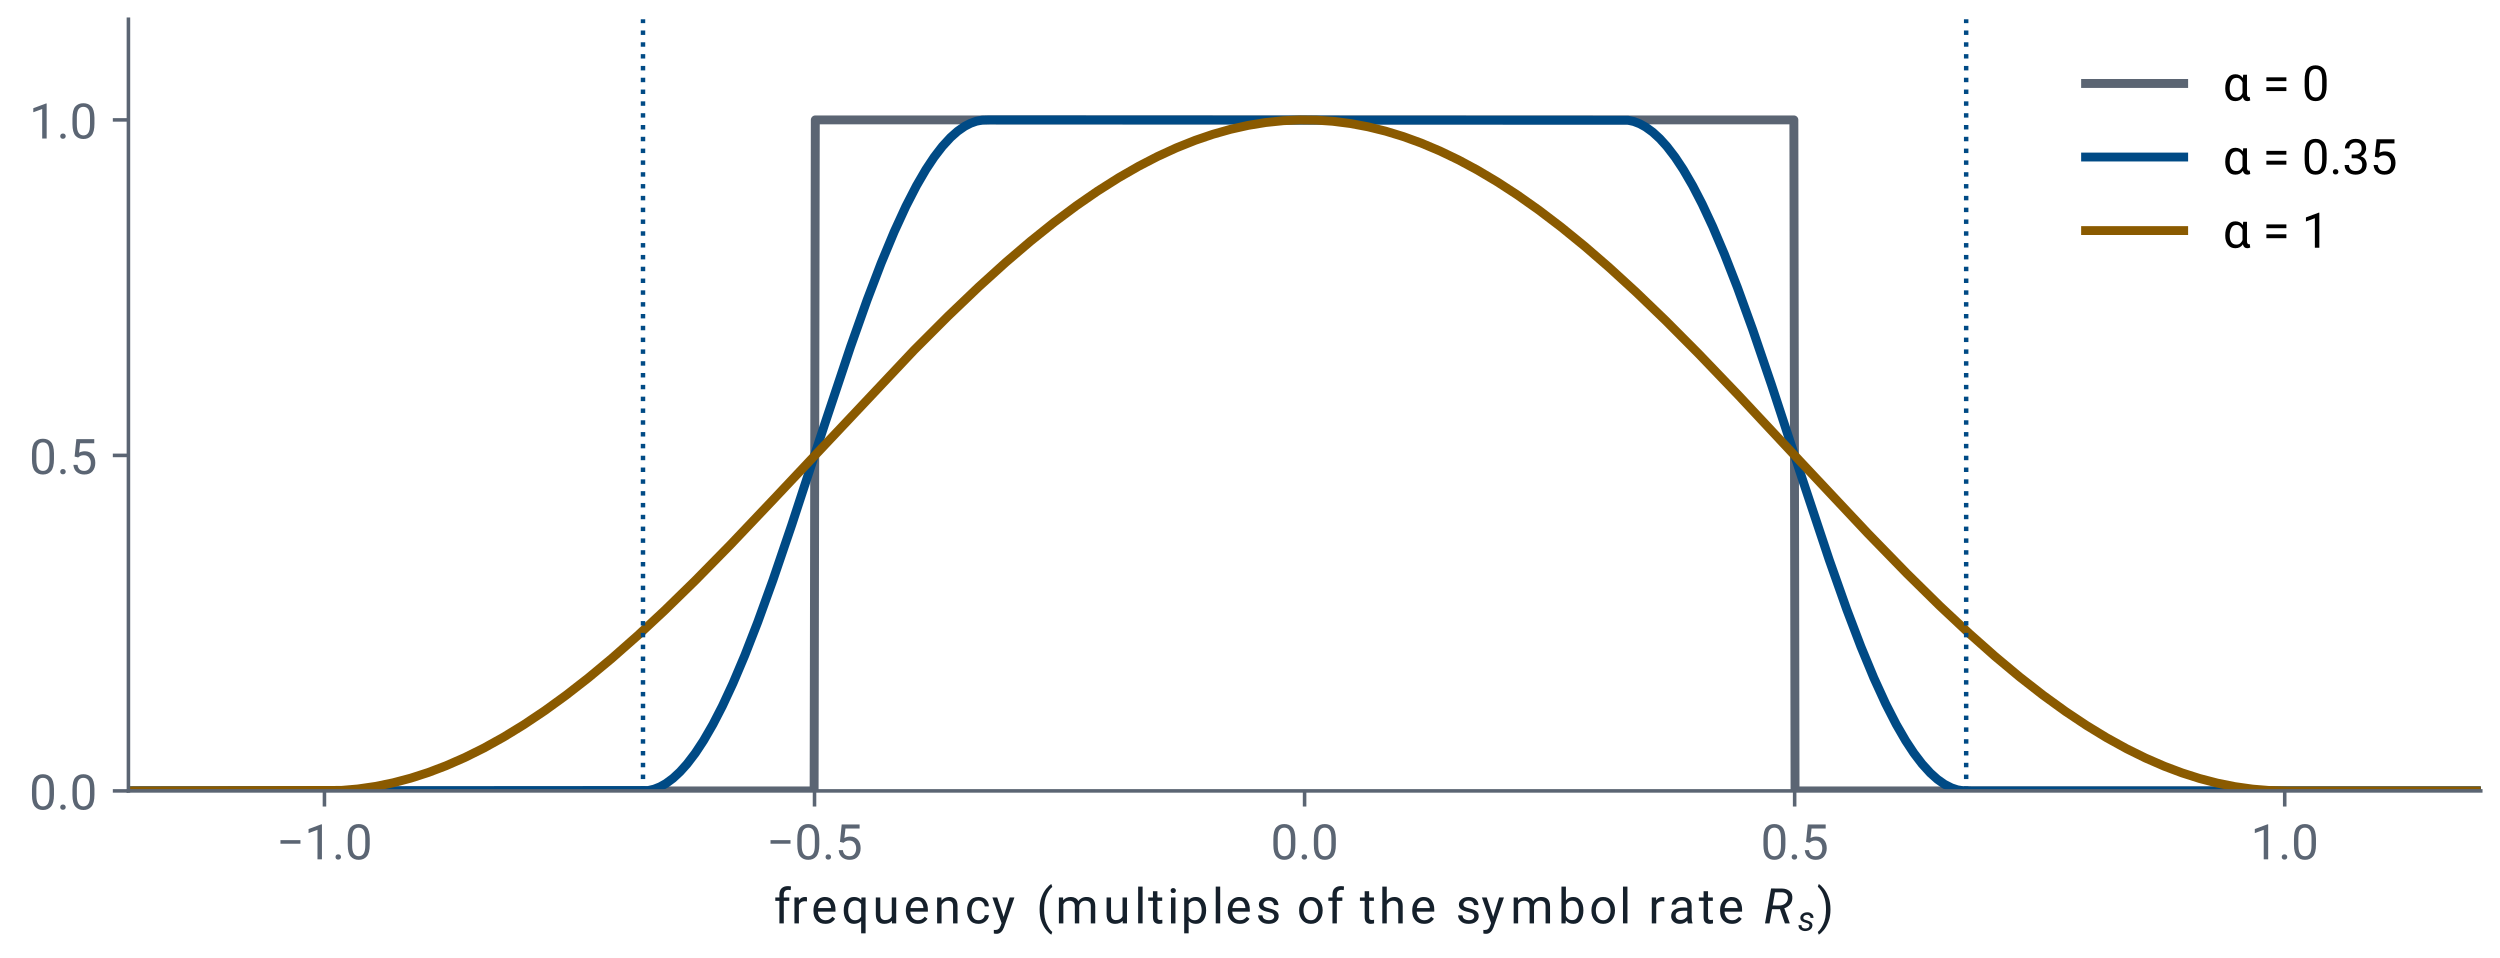
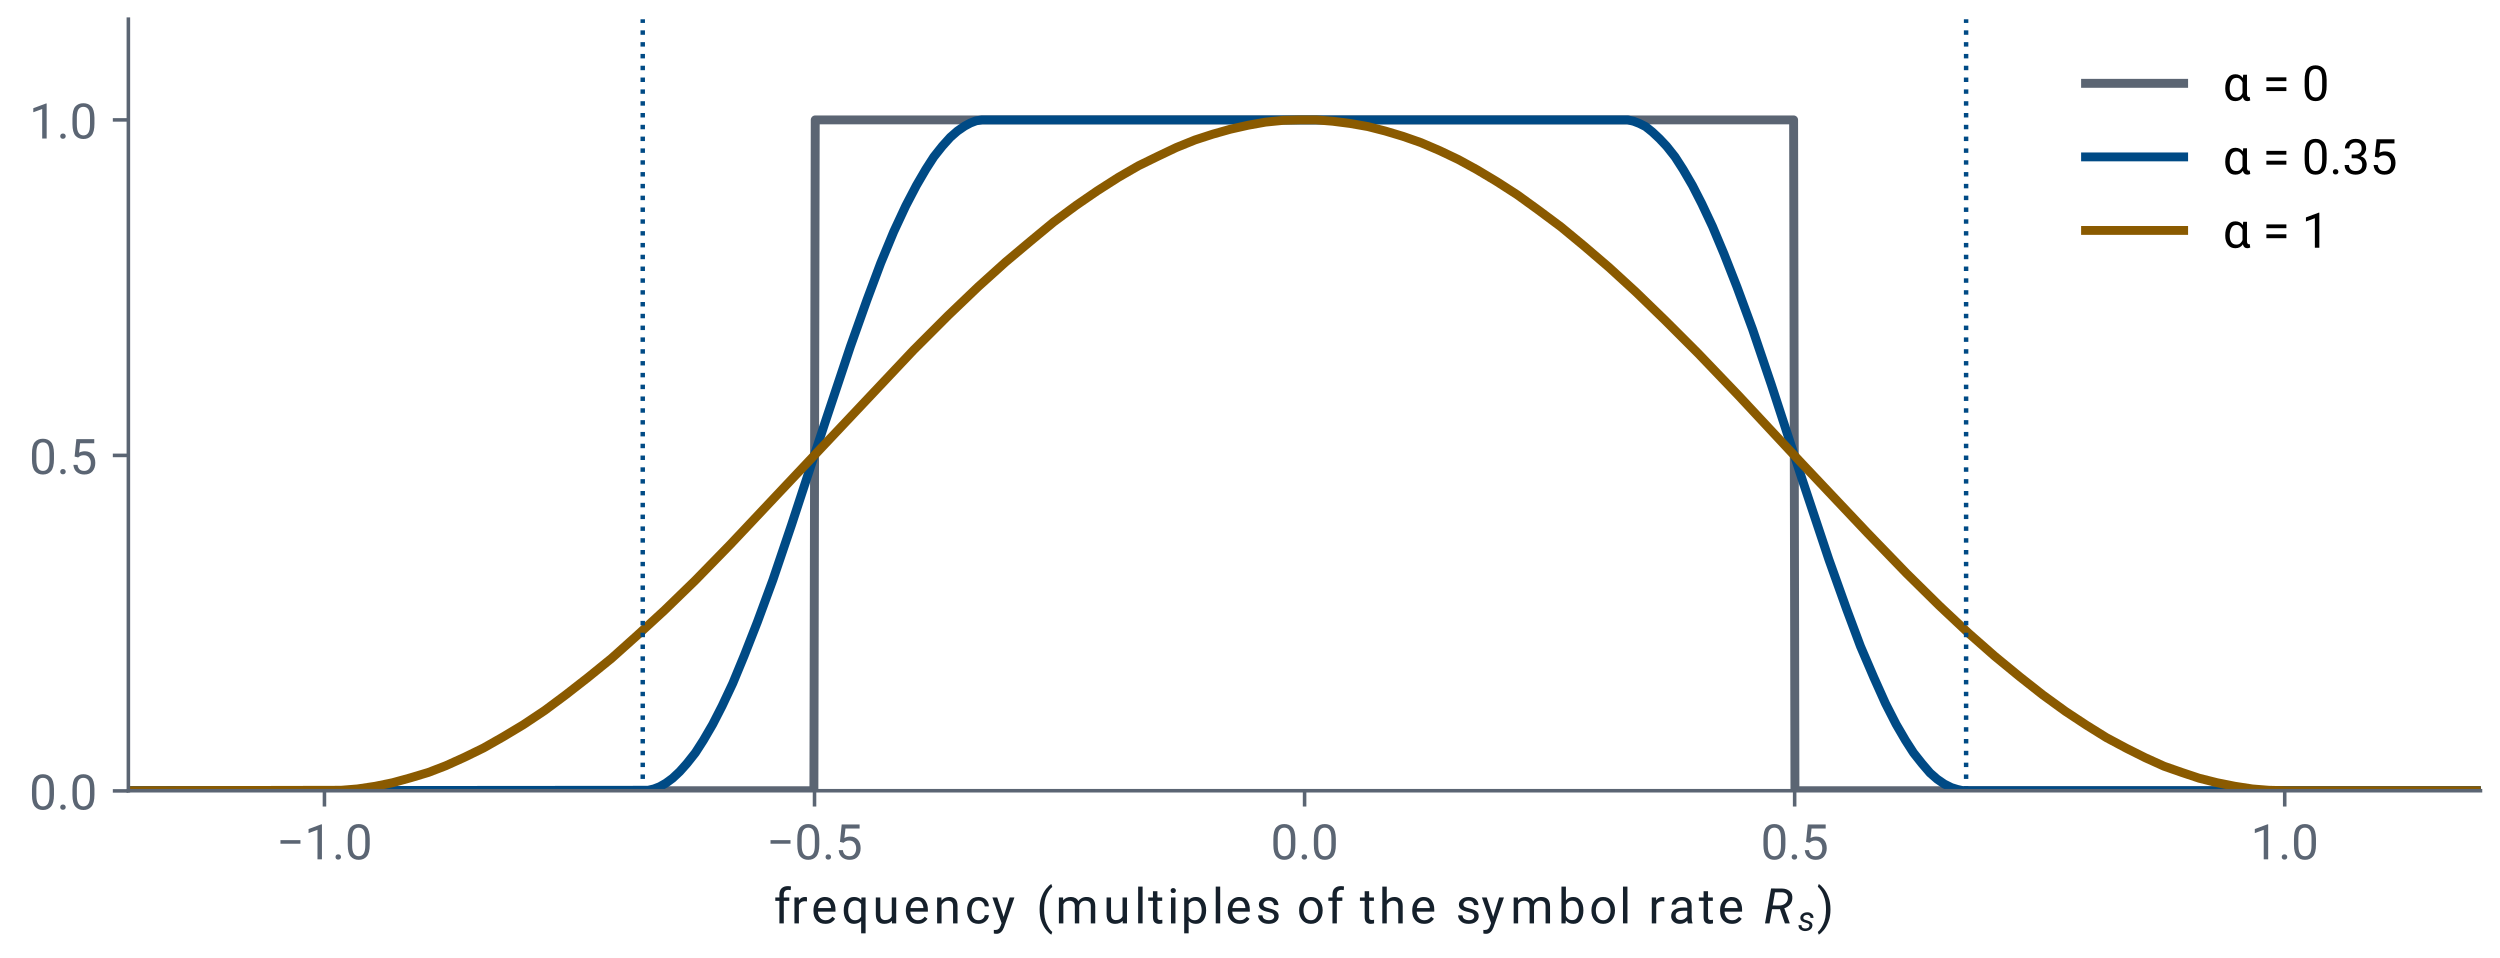
<svg xmlns="http://www.w3.org/2000/svg" xmlns:xlink="http://www.w3.org/1999/xlink" width="560.88pt" height="214.763pt" viewBox="0 0 560.88 214.763" version="1.1">
  <defs>
    <style type="text/css">*{stroke-linejoin: round; stroke-linecap: butt}</style>
  </defs>
  <g id="figure_1">
    <g id="patch_1">
-       <path d="M 0 214.763  L 560.88 214.763  L 560.88 -0  L 0 -0  L 0 214.763  z " style="fill: none" />
+       <path d="M 0 214.7  L 560.8 214.7  L 560.8 -0  L 0 -0  L 0 214.7  z " style="fill: none" />
    </g>
    <g id="axes_1">
      <g id="patch_2">
-         <path d="M 28.813 177.44  L 556.56 177.44  L 556.56 4.32  L 28.813 4.32  L 28.813 177.44  z " style="fill: none" />
+         <path d="M 28.8 177.4  L 556.5 177.4  L 556.5 4.3  L 28.8 4.3  L 28.8 177.4  z " style="fill: none" />
      </g>
      <g id="matplotlib.axis_1">
        <g id="xtick_1">
          <g id="line2d_1">
            <defs>
-               <path id="mad620139e2" d="M 0 0  L 0 3.5  " style="stroke: #5b6573; stroke-width: 0.8" />
+               <path id="mfb99f799ab" d="M 0 0  L 0 3.5  " style="stroke: #5b6573; stroke-width: 0.8" />
            </defs>
            <g>
-               <use xlink:href="#mad620139e2" x="72.792" y="177.44" style="fill: #5b6573; stroke: #5b6573; stroke-width: 0.8" />
+               <use xlink:href="#mfb99f799ab" x="72.792" y="177.44" style="fill: #5b6573; stroke: #5b6573; stroke-width: 0.8" />
            </g>
          </g>
          <g id="text_1">
            <text style="font-size: 11px; font-family:'Source Sans Pro', 'Segoe UI', Roboto, Helvetica, Arial, sans-serif; text-anchor: middle; fill: #5b6573" x="72.792" y="192.797" transform="rotate(-0 72.79229 192.7974)">−1.0</text>
          </g>
        </g>
        <g id="xtick_2">
          <g id="line2d_2">
            <g>
-               <use xlink:href="#mad620139e2" x="182.739" y="177.44" style="fill: #5b6573; stroke: #5b6573; stroke-width: 0.8" />
+               <use xlink:href="#mfb99f799ab" x="182.739" y="177.44" style="fill: #5b6573; stroke: #5b6573; stroke-width: 0.8" />
            </g>
          </g>
          <g id="text_2">
            <text style="font-size: 11px; font-family:'Source Sans Pro', 'Segoe UI', Roboto, Helvetica, Arial, sans-serif; text-anchor: middle; fill: #5b6573" x="182.739" y="192.797" transform="rotate(-0 182.7394 192.7974)">−0.5</text>
          </g>
        </g>
        <g id="xtick_3">
          <g id="line2d_3">
            <g>
-               <use xlink:href="#mad620139e2" x="292.687" y="177.44" style="fill: #5b6573; stroke: #5b6573; stroke-width: 0.8" />
+               <use xlink:href="#mfb99f799ab" x="292.687" y="177.44" style="fill: #5b6573; stroke: #5b6573; stroke-width: 0.8" />
            </g>
          </g>
          <g id="text_3">
            <text style="font-size: 11px; font-family:'Source Sans Pro', 'Segoe UI', Roboto, Helvetica, Arial, sans-serif; text-anchor: middle; fill: #5b6573" x="292.687" y="192.797" transform="rotate(-0 292.6866 192.7974)">0.0</text>
          </g>
        </g>
        <g id="xtick_4">
          <g id="line2d_4">
            <g>
-               <use xlink:href="#mad620139e2" x="402.634" y="177.44" style="fill: #5b6573; stroke: #5b6573; stroke-width: 0.8" />
+               <use xlink:href="#mfb99f799ab" x="402.634" y="177.44" style="fill: #5b6573; stroke: #5b6573; stroke-width: 0.8" />
            </g>
          </g>
          <g id="text_4">
            <text style="font-size: 11px; font-family:'Source Sans Pro', 'Segoe UI', Roboto, Helvetica, Arial, sans-serif; text-anchor: middle; fill: #5b6573" x="402.634" y="192.797" transform="rotate(-0 402.6337 192.7974)">0.5</text>
          </g>
        </g>
        <g id="xtick_5">
          <g id="line2d_5">
            <g>
-               <use xlink:href="#mad620139e2" x="512.581" y="177.44" style="fill: #5b6573; stroke: #5b6573; stroke-width: 0.8" />
+               <use xlink:href="#mfb99f799ab" x="512.581" y="177.44" style="fill: #5b6573; stroke: #5b6573; stroke-width: 0.8" />
            </g>
          </g>
          <g id="text_5">
            <text style="font-size: 11px; font-family:'Source Sans Pro', 'Segoe UI', Roboto, Helvetica, Arial, sans-serif; text-anchor: middle; fill: #5b6573" x="512.581" y="192.797" transform="rotate(-0 512.5808 192.7974)">1.0</text>
          </g>
        </g>
        <g id="text_6">
          <g style="fill: #15202b" transform="translate(173.6116 207.8)">
            <text>
              <tspan x="0" y="-0.641" style="font-size: 11px; font-family:'Source Sans Pro', 'Segoe UI', Roboto, Helvetica, Arial, sans-serif; fill: #15202b">f</tspan>
              <tspan x="3.873" y="-0.641" style="font-size: 11px; font-family:'Source Sans Pro', 'Segoe UI', Roboto, Helvetica, Arial, sans-serif; fill: #15202b">r</tspan>
              <tspan x="8.395" y="-0.641" style="font-size: 11px; font-family:'Source Sans Pro', 'Segoe UI', Roboto, Helvetica, Arial, sans-serif; fill: #15202b">e</tspan>
              <tspan x="15.163" y="-0.641" style="font-size: 11px; font-family:'Source Sans Pro', 'Segoe UI', Roboto, Helvetica, Arial, sans-serif; fill: #15202b">q</tspan>
              <tspan x="22.145" y="-0.641" style="font-size: 11px; font-family:'Source Sans Pro', 'Segoe UI', Roboto, Helvetica, Arial, sans-serif; fill: #15202b">u</tspan>
              <tspan x="29.117" y="-0.641" style="font-size: 11px; font-family:'Source Sans Pro', 'Segoe UI', Roboto, Helvetica, Arial, sans-serif; fill: #15202b">e</tspan>
              <tspan x="35.884" y="-0.641" style="font-size: 11px; font-family:'Source Sans Pro', 'Segoe UI', Roboto, Helvetica, Arial, sans-serif; fill: #15202b">n</tspan>
              <tspan x="42.856" y="-0.641" style="font-size: 11px; font-family:'Source Sans Pro', 'Segoe UI', Roboto, Helvetica, Arial, sans-serif; fill: #15202b">c</tspan>
              <tspan x="48.904" y="-0.641" style="font-size: 11px; font-family:'Source Sans Pro', 'Segoe UI', Roboto, Helvetica, Arial, sans-serif; fill: #15202b">y</tspan>
              <tspan x="55.414" y="-0.641" style="font-size: 11px; font-family:'Source Sans Pro', 'Segoe UI', Roboto, Helvetica, Arial, sans-serif; fill: #15202b"> </tspan>
              <tspan x="58.91" y="-0.641" style="font-size: 11px; font-family:'Source Sans Pro', 'Segoe UI', Roboto, Helvetica, Arial, sans-serif; fill: #15202b">(</tspan>
              <tspan x="63.202" y="-0.641" style="font-size: 11px; font-family:'Source Sans Pro', 'Segoe UI', Roboto, Helvetica, Arial, sans-serif; fill: #15202b">m</tspan>
              <tspan x="73.917" y="-0.641" style="font-size: 11px; font-family:'Source Sans Pro', 'Segoe UI', Roboto, Helvetica, Arial, sans-serif; fill: #15202b">u</tspan>
              <tspan x="80.889" y="-0.641" style="font-size: 11px; font-family:'Source Sans Pro', 'Segoe UI', Roboto, Helvetica, Arial, sans-serif; fill: #15202b">l</tspan>
              <tspan x="83.945" y="-0.641" style="font-size: 11px; font-family:'Source Sans Pro', 'Segoe UI', Roboto, Helvetica, Arial, sans-serif; fill: #15202b">t</tspan>
              <tspan x="88.258" y="-0.641" style="font-size: 11px; font-family:'Source Sans Pro', 'Segoe UI', Roboto, Helvetica, Arial, sans-serif; fill: #15202b">i</tspan>
              <tspan x="91.314" y="-0.641" style="font-size: 11px; font-family:'Source Sans Pro', 'Segoe UI', Roboto, Helvetica, Arial, sans-serif; fill: #15202b">p</tspan>
              <tspan x="98.296" y="-0.641" style="font-size: 11px; font-family:'Source Sans Pro', 'Segoe UI', Roboto, Helvetica, Arial, sans-serif; fill: #15202b">l</tspan>
              <tspan x="101.353" y="-0.641" style="font-size: 11px; font-family:'Source Sans Pro', 'Segoe UI', Roboto, Helvetica, Arial, sans-serif; fill: #15202b">e</tspan>
              <tspan x="108.12" y="-0.641" style="font-size: 11px; font-family:'Source Sans Pro', 'Segoe UI', Roboto, Helvetica, Arial, sans-serif; fill: #15202b">s</tspan>
              <tspan x="113.851" y="-0.641" style="font-size: 11px; font-family:'Source Sans Pro', 'Segoe UI', Roboto, Helvetica, Arial, sans-serif; fill: #15202b"> </tspan>
              <tspan x="117.348" y="-0.641" style="font-size: 11px; font-family:'Source Sans Pro', 'Segoe UI', Roboto, Helvetica, Arial, sans-serif; fill: #15202b">o</tspan>
              <tspan x="124.078" y="-0.641" style="font-size: 11px; font-family:'Source Sans Pro', 'Segoe UI', Roboto, Helvetica, Arial, sans-serif; fill: #15202b">f</tspan>
              <tspan x="127.95" y="-0.641" style="font-size: 11px; font-family:'Source Sans Pro', 'Segoe UI', Roboto, Helvetica, Arial, sans-serif; fill: #15202b"> </tspan>
              <tspan x="131.447" y="-0.641" style="font-size: 11px; font-family:'Source Sans Pro', 'Segoe UI', Roboto, Helvetica, Arial, sans-serif; fill: #15202b">t</tspan>
              <tspan x="135.76" y="-0.641" style="font-size: 11px; font-family:'Source Sans Pro', 'Segoe UI', Roboto, Helvetica, Arial, sans-serif; fill: #15202b">h</tspan>
              <tspan x="142.731" y="-0.641" style="font-size: 11px; font-family:'Source Sans Pro', 'Segoe UI', Roboto, Helvetica, Arial, sans-serif; fill: #15202b">e</tspan>
              <tspan x="149.499" y="-0.641" style="font-size: 11px; font-family:'Source Sans Pro', 'Segoe UI', Roboto, Helvetica, Arial, sans-serif; fill: #15202b"> </tspan>
              <tspan x="152.996" y="-0.641" style="font-size: 11px; font-family:'Source Sans Pro', 'Segoe UI', Roboto, Helvetica, Arial, sans-serif; fill: #15202b">s</tspan>
              <tspan x="158.727" y="-0.641" style="font-size: 11px; font-family:'Source Sans Pro', 'Segoe UI', Roboto, Helvetica, Arial, sans-serif; fill: #15202b">y</tspan>
              <tspan x="165.236" y="-0.641" style="font-size: 11px; font-family:'Source Sans Pro', 'Segoe UI', Roboto, Helvetica, Arial, sans-serif; fill: #15202b">m</tspan>
              <tspan x="175.952" y="-0.641" style="font-size: 11px; font-family:'Source Sans Pro', 'Segoe UI', Roboto, Helvetica, Arial, sans-serif; fill: #15202b">b</tspan>
              <tspan x="182.934" y="-0.641" style="font-size: 11px; font-family:'Source Sans Pro', 'Segoe UI', Roboto, Helvetica, Arial, sans-serif; fill: #15202b">o</tspan>
              <tspan x="189.664" y="-0.641" style="font-size: 11px; font-family:'Source Sans Pro', 'Segoe UI', Roboto, Helvetica, Arial, sans-serif; fill: #15202b">l</tspan>
              <tspan x="192.72" y="-0.641" style="font-size: 11px; font-family:'Source Sans Pro', 'Segoe UI', Roboto, Helvetica, Arial, sans-serif; fill: #15202b"> </tspan>
              <tspan x="196.217" y="-0.641" style="font-size: 11px; font-family:'Source Sans Pro', 'Segoe UI', Roboto, Helvetica, Arial, sans-serif; fill: #15202b">r</tspan>
              <tspan x="200.739" y="-0.641" style="font-size: 11px; font-family:'Source Sans Pro', 'Segoe UI', Roboto, Helvetica, Arial, sans-serif; fill: #15202b">a</tspan>
              <tspan x="207.48" y="-0.641" style="font-size: 11px; font-family:'Source Sans Pro', 'Segoe UI', Roboto, Helvetica, Arial, sans-serif; fill: #15202b">t</tspan>
              <tspan x="211.793" y="-0.641" style="font-size: 11px; font-family:'Source Sans Pro', 'Segoe UI', Roboto, Helvetica, Arial, sans-serif; fill: #15202b">e</tspan>
              <tspan x="218.561" y="-0.641" style="font-size: 11px; font-family:'Source Sans Pro', 'Segoe UI', Roboto, Helvetica, Arial, sans-serif; fill: #15202b"> </tspan>
              <tspan x="234.013" y="-0.641" style="font-size: 11px; font-family:'Source Sans Pro', 'Segoe UI', Roboto, Helvetica, Arial, sans-serif; fill: #15202b">)</tspan>
              <tspan x="222.057" y="-0.641" style="font-style: oblique; font-size: 11px; font-family:'Source Sans Pro', 'Segoe UI', Roboto, Helvetica, Arial, sans-serif; fill: #15202b">R</tspan>
              <tspan x="229.7" y="1.009" style="font-style: oblique; font-size: 7.7px; font-family:'Source Sans Pro', 'Segoe UI', Roboto, Helvetica, Arial, sans-serif; fill: #15202b">s</tspan>
            </text>
          </g>
        </g>
      </g>
      <g id="matplotlib.axis_2">
        <g id="ytick_1">
          <g id="line2d_6">
            <defs>
-               <path id="m6c8ca02c3b" d="M 0 0  L -3.5 0  " style="stroke: #5b6573; stroke-width: 0.8" />
+               <path id="ma645c2fcd0" d="M 0 0  L -3.5 0  " style="stroke: #5b6573; stroke-width: 0.8" />
            </defs>
            <g>
-               <use xlink:href="#m6c8ca02c3b" x="28.813" y="177.44" style="fill: #5b6573; stroke: #5b6573; stroke-width: 0.8" />
+               <use xlink:href="#ma645c2fcd0" x="28.813" y="177.44" style="fill: #5b6573; stroke: #5b6573; stroke-width: 0.8" />
            </g>
          </g>
          <g id="text_7">
            <text style="font-size: 11px; font-family:'Source Sans Pro', 'Segoe UI', Roboto, Helvetica, Arial, sans-serif; text-anchor: end; fill: #5b6573" x="21.813" y="181.619" transform="rotate(-0 21.81344 181.6187)">0.0</text>
          </g>
        </g>
        <g id="ytick_2">
          <g id="line2d_7">
            <g>
-               <use xlink:href="#m6c8ca02c3b" x="28.813" y="102.17" style="fill: #5b6573; stroke: #5b6573; stroke-width: 0.8" />
+               <use xlink:href="#ma645c2fcd0" x="28.813" y="102.17" style="fill: #5b6573; stroke: #5b6573; stroke-width: 0.8" />
            </g>
          </g>
          <g id="text_8">
            <text style="font-size: 11px; font-family:'Source Sans Pro', 'Segoe UI', Roboto, Helvetica, Arial, sans-serif; text-anchor: end; fill: #5b6573" x="21.813" y="106.349" transform="rotate(-0 21.81344 106.3491)">0.5</text>
          </g>
        </g>
        <g id="ytick_3">
          <g id="line2d_8">
            <g>
-               <use xlink:href="#m6c8ca02c3b" x="28.813" y="26.901" style="fill: #5b6573; stroke: #5b6573; stroke-width: 0.8" />
+               <use xlink:href="#ma645c2fcd0" x="28.813" y="26.901" style="fill: #5b6573; stroke: #5b6573; stroke-width: 0.8" />
            </g>
          </g>
          <g id="text_9">
            <text style="font-size: 11px; font-family:'Source Sans Pro', 'Segoe UI', Roboto, Helvetica, Arial, sans-serif; text-anchor: end; fill: #5b6573" x="21.813" y="31.08" transform="rotate(-0 21.81344 31.07958)">1.0</text>
          </g>
        </g>
      </g>
      <g id="line2d_9">
-         <path d="M 28.813 177.44  L 182.651 177.44  L 182.915 26.901  L 402.458 26.901  L 402.722 177.44  L 556.56 177.44  L 556.56 177.44  " clip-path="url(#pf04372589a)" style="fill: none; stroke: #5b6573; stroke-width: 2; stroke-linecap: square" />
+         <path d="M 28.8 177.4  L 182.6 177.4  L 182.9 26.9  L 402.4 26.9  L 402.7 177.4  L 556.5 177.4  L 556.5 177.4  " clip-path="url(#p559300077f)" style="fill: none; stroke: #5b6573; stroke-width: 2; stroke-linecap: square" />
      </g>
      <g id="line2d_10">
-         <path d="M 28.813 177.44  L 145.445 177.352  L 146.765 177.046  L 148.084 176.524  L 149.403 175.786  L 150.987 174.619  L 152.57 173.149  L 154.153 171.383  L 156 168.958  L 157.847 166.153  L 159.958 162.504  L 162.069 158.407  L 164.444 153.301  L 167.083 147.066  L 169.986 139.61  L 173.416 130.13  L 177.638 117.732  L 185.026 95.154  L 190.832 77.757  L 194.526 67.338  L 197.692 59.028  L 200.595 52.04  L 203.234 46.295  L 205.608 41.676  L 207.719 38.046  L 209.567 35.259  L 211.414 32.852  L 213.261 30.84  L 214.844 29.437  L 216.427 28.337  L 217.747 27.657  L 219.066 27.192  L 220.385 26.945  L 221.969 26.901  L 365.252 26.977  L 366.571 27.267  L 367.89 27.775  L 369.21 28.499  L 370.793 29.649  L 372.376 31.102  L 373.959 32.852  L 375.807 35.259  L 377.654 38.046  L 379.765 41.676  L 381.876 45.755  L 384.251 50.842  L 386.889 57.058  L 389.792 64.497  L 393.222 73.96  L 397.444 86.345  L 404.569 108.11  L 410.374 125.558  L 414.332 136.763  L 417.499 145.091  L 420.401 152.099  L 423.04 157.865  L 425.415 162.504  L 427.526 166.153  L 429.373 168.958  L 431.22 171.383  L 433.067 173.415  L 434.65 174.834  L 436.234 175.951  L 437.817 176.759  L 439.136 177.195  L 440.456 177.413  L 442.303 177.44  L 556.56 177.44  L 556.56 177.44  " clip-path="url(#pf04372589a)" style="fill: none; stroke: #004a85; stroke-width: 2; stroke-linecap: square" />
+         <path d="M 28.8 177.4  L 145.4 177.3  L 146.7 177.0  L 148.0 176.5  L 149.4 175.7  L 150.9 174.6  L 152.5 173.1  L 154.1 171.3  L 156.0 168.9  L 157.8 166.1  L 159.9 162.5  L 162.0 158.4  L 164.4 153.3  L 167.0 147.0  L 169.9 139.6  L 173.4 130.1  L 177.6 117.7  L 185.0 95.1  L 190.8 77.7  L 194.5 67.3  L 197.6 59.0  L 200.5 52.0  L 203.2 46.2  L 205.6 41.6  L 207.7 38.0  L 209.5 35.2  L 211.4 32.8  L 213.2 30.8  L 214.8 29.4  L 216.4 28.3  L 217.7 27.6  L 219.0 27.1  L 220.3 26.9  L 221.9 26.9  L 365.2 26.9  L 366.5 27.2  L 367.8 27.7  L 369.2 28.4  L 370.7 29.6  L 372.3 31.1  L 373.9 32.8  L 375.8 35.2  L 377.6 38.0  L 379.7 41.6  L 381.8 45.7  L 384.2 50.8  L 386.8 57.0  L 389.7 64.4  L 393.2 73.9  L 397.4 86.3  L 404.5 108.1  L 410.3 125.5  L 414.3 136.7  L 417.4 145.0  L 420.4 152.0  L 423.0 157.8  L 425.4 162.5  L 427.5 166.1  L 429.3 168.9  L 431.2 171.3  L 433.0 173.4  L 434.6 174.8  L 436.2 175.9  L 437.8 176.7  L 439.1 177.1  L 440.4 177.4  L 442.3 177.4  L 556.5 177.4  L 556.5 177.4  " clip-path="url(#p559300077f)" style="fill: none; stroke: #004a85; stroke-width: 2; stroke-linecap: square" />
      </g>
      <g id="line2d_11">
-         <path d="M 28.813 177.44  L 76.574 177.33  L 80.269 177.011  L 84.227 176.438  L 88.185 175.627  L 92.143 174.582  L 96.101 173.305  L 100.059 171.801  L 104.281 169.951  L 108.503 167.854  L 112.989 165.365  L 117.475 162.617  L 122.225 159.437  L 126.974 155.993  L 131.988 152.089  L 137.265 147.703  L 143.071 142.582  L 149.14 136.931  L 156 130.23  L 163.916 122.169  L 173.68 111.886  L 205.081 78.551  L 212.733 70.895  L 219.594 64.345  L 225.663 58.851  L 231.204 54.119  L 236.482 49.891  L 241.495 46.15  L 246.245 42.87  L 250.995 39.863  L 255.48 37.287  L 259.702 35.105  L 263.924 33.167  L 268.146 31.48  L 272.104 30.132  L 276.063 29.014  L 280.021 28.13  L 283.979 27.483  L 287.937 27.074  L 291.631 26.909  L 295.325 26.954  L 299.02 27.209  L 302.978 27.713  L 306.936 28.455  L 310.894 29.433  L 314.852 30.644  L 318.81 32.083  L 323.032 33.864  L 327.254 35.895  L 331.476 38.166  L 335.962 40.834  L 340.448 43.754  L 345.197 47.107  L 350.211 50.921  L 355.488 55.22  L 361.03 60.019  L 367.099 65.578  L 373.696 71.93  L 381.084 79.361  L 390.056 88.717  L 403.777 103.4  L 419.082 119.696  L 427.79 128.644  L 435.178 135.92  L 441.775 142.102  L 447.58 147.25  L 453.121 151.876  L 458.399 155.993  L 463.412 159.62  L 468.162 162.786  L 472.648 165.519  L 477.134 167.992  L 481.356 170.074  L 485.578 171.908  L 489.536 173.397  L 493.494 174.659  L 497.452 175.689  L 501.41 176.483  L 505.368 177.041  L 509.063 177.345  L 513.021 177.44  L 556.56 177.44  L 556.56 177.44  " clip-path="url(#pf04372589a)" style="fill: none; stroke: #8a5a00; stroke-width: 2; stroke-linecap: square" />
+         <path d="M 28.8 177.4  L 76.5 177.3  L 80.2 177.0  L 84.2 176.4  L 88.1 175.6  L 92.1 174.5  L 96.1 173.3  L 100.0 171.8  L 104.2 169.9  L 108.5 167.8  L 112.9 165.3  L 117.4 162.6  L 122.2 159.4  L 126.9 155.9  L 131.9 152.0  L 137.2 147.7  L 143.0 142.5  L 149.1 136.9  L 156.0 130.2  L 163.9 122.1  L 173.6 111.8  L 205.0 78.5  L 212.7 70.8  L 219.5 64.3  L 225.6 58.8  L 231.2 54.1  L 236.4 49.8  L 241.4 46.1  L 246.2 42.8  L 250.9 39.8  L 255.4 37.2  L 259.7 35.1  L 263.9 33.1  L 268.1 31.4  L 272.1 30.1  L 276.0 29.0  L 280.0 28.1  L 283.9 27.4  L 287.9 27.0  L 291.6 26.9  L 295.3 26.9  L 299.0 27.2  L 302.9 27.7  L 306.9 28.4  L 310.8 29.4  L 314.8 30.6  L 318.8 32.0  L 323.0 33.8  L 327.2 35.8  L 331.4 38.1  L 335.9 40.8  L 340.4 43.7  L 345.1 47.1  L 350.2 50.9  L 355.4 55.2  L 361.0 60.0  L 367.0 65.5  L 373.6 71.9  L 381.0 79.3  L 390.0 88.7  L 403.7 103.4  L 419.0 119.6  L 427.7 128.6  L 435.1 135.9  L 441.7 142.1  L 447.5 147.2  L 453.1 151.8  L 458.3 155.9  L 463.4 159.6  L 468.1 162.7  L 472.6 165.5  L 477.1 167.9  L 481.3 170.0  L 485.5 171.9  L 489.5 173.3  L 493.4 174.6  L 497.4 175.6  L 501.4 176.4  L 505.3 177.0  L 509.0 177.3  L 513.0 177.4  L 556.5 177.4  L 556.5 177.4  " clip-path="url(#p559300077f)" style="fill: none; stroke: #8a5a00; stroke-width: 2; stroke-linecap: square" />
      </g>
      <g id="line2d_12">
-         <path d="M 441.115 177.44  L 441.115 4.32  " clip-path="url(#pf04372589a)" style="fill: none; stroke-dasharray: 1,1.65; stroke-dashoffset: 0; stroke: #004a85" />
+         <path d="M 441.1 177.4  L 441.1 4.3  " clip-path="url(#p559300077f)" style="fill: none; stroke-dasharray: 1,1.65; stroke-dashoffset: 0; stroke: #004a85" />
      </g>
      <g id="line2d_13">
-         <path d="M 144.258 177.44  L 144.258 4.32  " clip-path="url(#pf04372589a)" style="fill: none; stroke-dasharray: 1,1.65; stroke-dashoffset: 0; stroke: #004a85" />
+         <path d="M 144.2 177.4  L 144.2 4.3  " clip-path="url(#p559300077f)" style="fill: none; stroke-dasharray: 1,1.65; stroke-dashoffset: 0; stroke: #004a85" />
      </g>
      <g id="patch_3">
-         <path d="M 28.813 177.44  L 28.813 4.32  " style="fill: none; stroke: #5b6573; stroke-width: 0.8; stroke-linejoin: miter; stroke-linecap: square" />
+         <path d="M 28.8 177.4  L 28.8 4.3  " style="fill: none; stroke: #5b6573; stroke-width: 0.8; stroke-linejoin: miter; stroke-linecap: square" />
      </g>
      <g id="patch_4">
-         <path d="M 28.813 177.44  L 556.56 177.44  " style="fill: none; stroke: #5b6573; stroke-width: 0.8; stroke-linejoin: miter; stroke-linecap: square" />
+         <path d="M 28.8 177.4  L 556.5 177.4  " style="fill: none; stroke: #5b6573; stroke-width: 0.8; stroke-linejoin: miter; stroke-linecap: square" />
      </g>
      <g id="legend_1">
        <g id="line2d_14">
-           <path d="M 467.907 18.728  L 478.907 18.728  L 489.907 18.728  " style="fill: none; stroke: #5b6573; stroke-width: 2; stroke-linecap: square" />
+           <path d="M 467.9 18.7  L 478.9 18.7  L 489.9 18.7  " style="fill: none; stroke: #5b6573; stroke-width: 2; stroke-linecap: square" />
        </g>
        <g id="text_10">
          <text style="font-size: 11px; font-family:'Source Sans Pro', 'Segoe UI', Roboto, Helvetica, Arial, sans-serif; text-anchor: start" x="498.707" y="22.578" transform="rotate(-0 498.7066 22.57828)">α = 0</text>
        </g>
        <g id="line2d_15">
-           <path d="M 467.907 35.229  L 478.907 35.229  L 489.907 35.229  " style="fill: none; stroke: #004a85; stroke-width: 2; stroke-linecap: square" />
+           <path d="M 467.9 35.2  L 478.9 35.2  L 489.9 35.2  " style="fill: none; stroke: #004a85; stroke-width: 2; stroke-linecap: square" />
        </g>
        <g id="text_11">
          <text style="font-size: 11px; font-family:'Source Sans Pro', 'Segoe UI', Roboto, Helvetica, Arial, sans-serif; text-anchor: start" x="498.707" y="39.079" transform="rotate(-0 498.7066 39.07914)">α = 0.35</text>
        </g>
        <g id="line2d_16">
-           <path d="M 467.907 51.73  L 478.907 51.73  L 489.907 51.73  " style="fill: none; stroke: #8a5a00; stroke-width: 2; stroke-linecap: square" />
+           <path d="M 467.9 51.7  L 478.9 51.7  L 489.9 51.7  " style="fill: none; stroke: #8a5a00; stroke-width: 2; stroke-linecap: square" />
        </g>
        <g id="text_12">
          <text style="font-size: 11px; font-family:'Source Sans Pro', 'Segoe UI', Roboto, Helvetica, Arial, sans-serif; text-anchor: start" x="498.707" y="55.58" transform="rotate(-0 498.7066 55.58)">α = 1</text>
        </g>
      </g>
    </g>
  </g>
  <defs>
-     <clipPath id="pf04372589a">
+     <clipPath id="p559300077f">
      <rect x="28.813" y="4.32" width="527.746" height="173.12" />
    </clipPath>
  </defs>
</svg>
